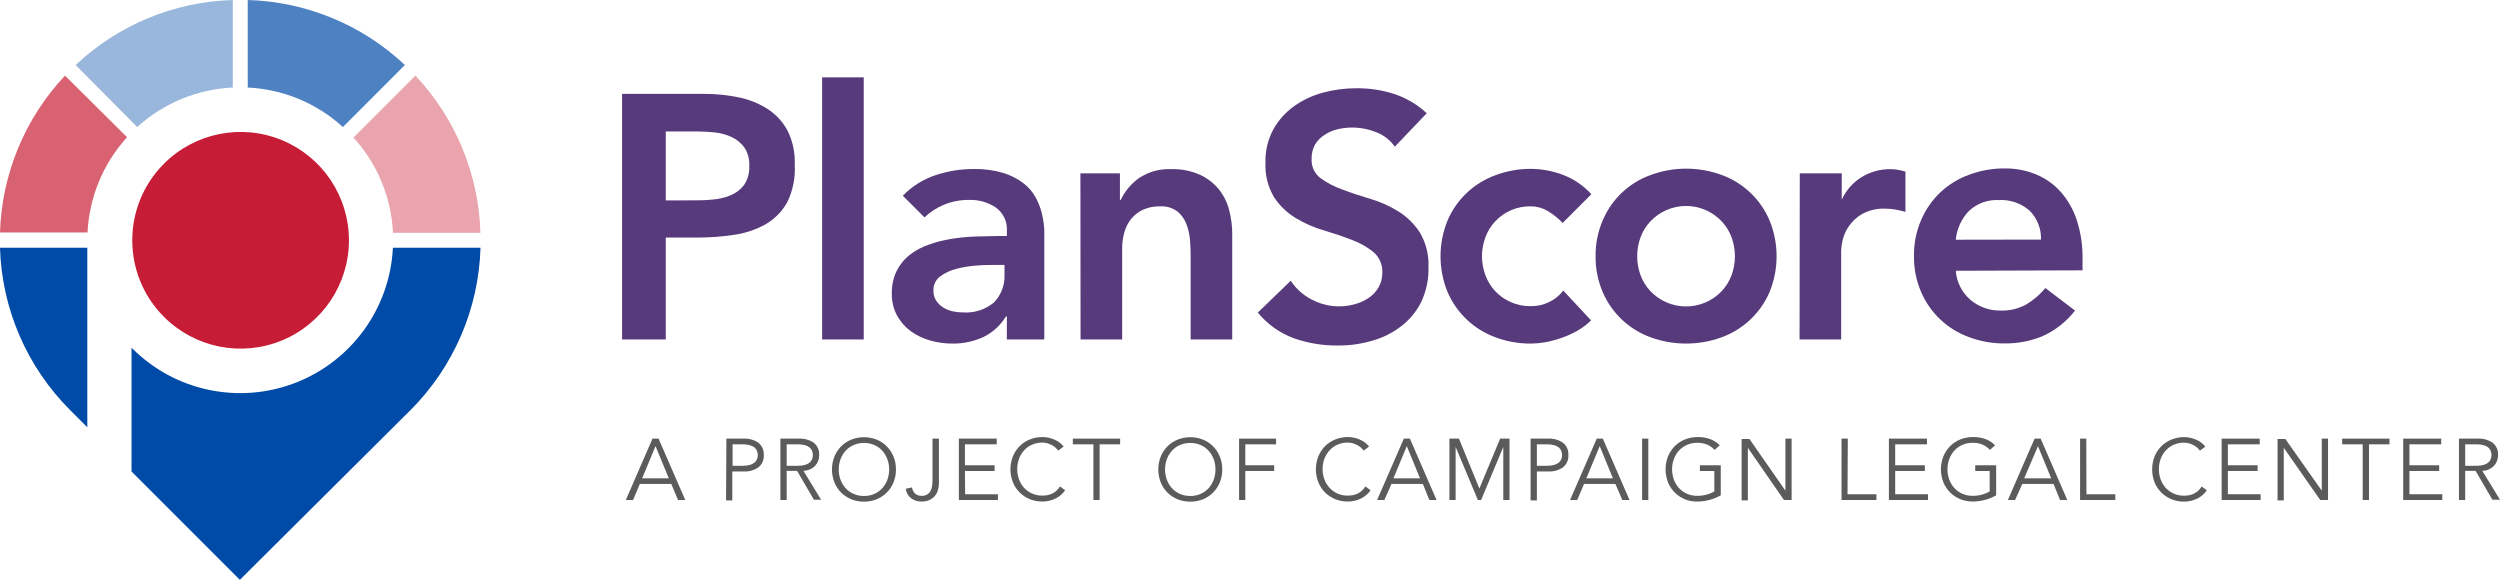
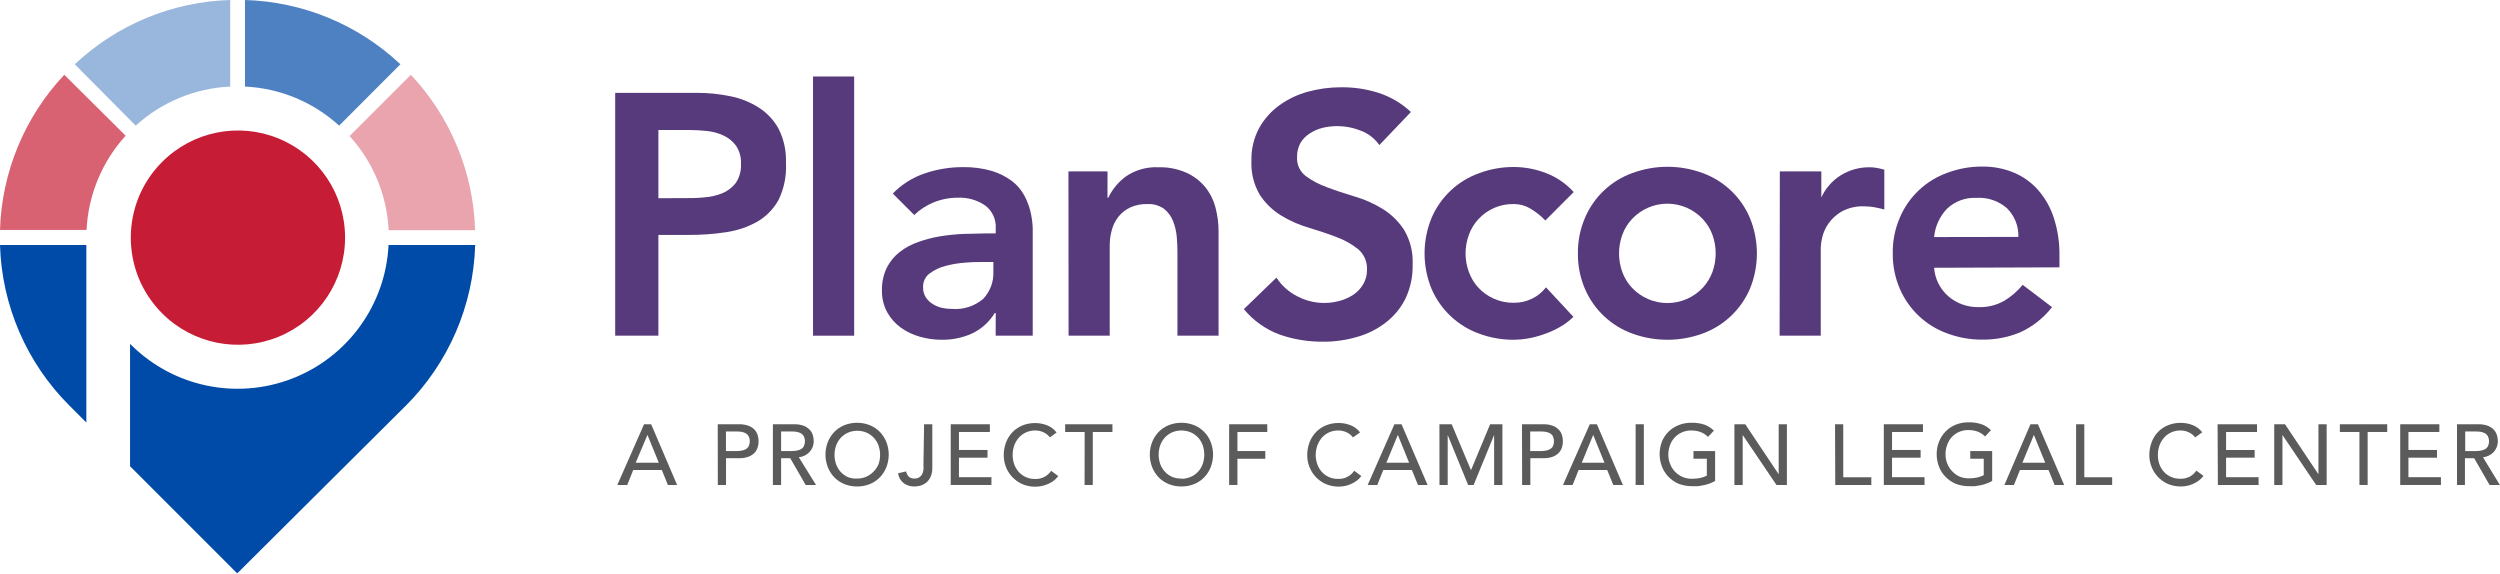
- <svg xmlns="http://www.w3.org/2000/svg" viewBox="0 0 346.14 80.33">
+ <svg xmlns="http://www.w3.org/2000/svg" viewBox="0 0 350.02 80.33">
  <defs>
    <style>
      .cls-1 {
        fill: #573a7b;
      }

      .cls-2 {
        fill: #e9a4ae;
      }

      .cls-2, .cls-3, .cls-4, .cls-5, .cls-6, .cls-7 {
        fill-rule: evenodd;
      }

      .cls-3 {
        fill: #4d81c2;
      }

      .cls-4 {
        fill: #99b7dc;
      }

      .cls-5 {
        fill: #d86172;
      }

      .cls-6 {
        fill: #c71c35;
      }

      .cls-7 {
        fill: #004aa8;
      }

      .cls-8 {
        fill: #5b5b5b;
      }
    </style>
  </defs>
  <g id="Layer_2" data-name="Layer 2">
    <g id="Layer_1-2" data-name="Layer 1">
      <g>
        <path class="cls-1" d="M86.13,13H97.56a22.76,22.76,0,0,1,4.72.48,11.68,11.68,0,0,1,4,1.61,8.16,8.16,0,0,1,2.76,3,9.75,9.75,0,0,1,1,4.72A10.52,10.52,0,0,1,109,28a8,8,0,0,1-3,3.05,12.55,12.55,0,0,1-4.35,1.46,33.14,33.14,0,0,1-5.16.38H92.18V47H86.13Zm9.7,14.74c.86,0,1.76,0,2.69-.1a8.18,8.18,0,0,0,2.57-.57A4.61,4.61,0,0,0,103,25.64a4.35,4.35,0,0,0,.74-2.69,4.21,4.21,0,0,0-.67-2.52A4.57,4.57,0,0,0,101.35,19,7.28,7.28,0,0,0,99,18.34a24.32,24.32,0,0,0-2.5-.14H92.18v9.55Z" />
        <path class="cls-1" d="M113.83,10.71h5.76V47h-5.76Z" />
        <path class="cls-1" d="M139.41,43.83h-.14a7.48,7.48,0,0,1-3.17,2.86,10,10,0,0,1-4.22.88,11.16,11.16,0,0,1-3.1-.43,8.6,8.6,0,0,1-2.69-1.29,6.77,6.77,0,0,1-1.89-2.16,6.17,6.17,0,0,1-.72-3,6.93,6.93,0,0,1,.67-3.19,6.59,6.59,0,0,1,1.8-2.21,9,9,0,0,1,2.62-1.41,17.51,17.51,0,0,1,3.09-.8,29.14,29.14,0,0,1,3.24-.33c1.09,0,2.11-.07,3.07-.07h1.44V32a3.72,3.72,0,0,0-1.49-3.24,6.27,6.27,0,0,0-3.79-1.08,8.91,8.91,0,0,0-3.4.65A8.69,8.69,0,0,0,128,30.1l-3-3a11.14,11.14,0,0,1,4.49-2.83,16.42,16.42,0,0,1,5.31-.87,13.68,13.68,0,0,1,4.13.55,9.18,9.18,0,0,1,2.78,1.42,6.38,6.38,0,0,1,1.7,2,9.37,9.37,0,0,1,.87,2.28,12.84,12.84,0,0,1,.31,2.23c0,.72,0,1.36,0,1.9V47h-5.19Zm-.33-7.15h-1.2c-.8,0-1.7,0-2.69.09a14.59,14.59,0,0,0-2.81.46,6.33,6.33,0,0,0-2.23,1.06,2.29,2.29,0,0,0-.91,1.94,2.47,2.47,0,0,0,.36,1.37,3.17,3.17,0,0,0,.93.93,4.1,4.1,0,0,0,1.3.56,6.42,6.42,0,0,0,1.44.16,6,6,0,0,0,4.39-1.41A5.25,5.25,0,0,0,139.08,38Z" />
        <path class="cls-1" d="M149.59,24h5.47v3.69h.1a8.06,8.06,0,0,1,2.49-3,7.44,7.44,0,0,1,4.56-1.27,9,9,0,0,1,3.91.77,7.33,7.33,0,0,1,2.62,2,7.66,7.66,0,0,1,1.44,2.88,13.09,13.09,0,0,1,.43,3.4V47h-5.76V35.33q0-1-.09-2.13a7.93,7.93,0,0,0-.51-2.21A4.11,4.11,0,0,0,163,29.26a3.67,3.67,0,0,0-2.35-.69,5.54,5.54,0,0,0-2.43.48,4.72,4.72,0,0,0-1.63,1.29,5.21,5.21,0,0,0-.93,1.87,8.07,8.07,0,0,0-.29,2.21V47h-5.76Z" />
        <path class="cls-1" d="M193.12,20.31a5.54,5.54,0,0,0-2.56-2,9,9,0,0,0-3.39-.65,8.63,8.63,0,0,0-2,.24,5.53,5.53,0,0,0-1.77.77A4,4,0,0,0,182.08,20a3.94,3.94,0,0,0-.48,2,3.12,3.12,0,0,0,1.2,2.64,11.58,11.58,0,0,0,3,1.58c1.18.45,2.48.88,3.89,1.3a15.89,15.89,0,0,1,3.89,1.73,9.54,9.54,0,0,1,3,2.93,8.67,8.67,0,0,1,1.2,4.84,10.55,10.55,0,0,1-1,4.78A9.59,9.59,0,0,1,194,45.17a11.59,11.59,0,0,1-4,2,16.48,16.48,0,0,1-4.75.67,18,18,0,0,1-6.1-1,11.79,11.79,0,0,1-5-3.56l4.56-4.41a7.62,7.62,0,0,0,2.91,2.61,8.09,8.09,0,0,0,5.93.65,6.67,6.67,0,0,0,1.92-.86,4.54,4.54,0,0,0,1.39-1.47,3.92,3.92,0,0,0,.53-2,3.57,3.57,0,0,0-1.2-2.88,10.63,10.63,0,0,0-3-1.7c-1.18-.46-2.48-.9-3.89-1.32a16.21,16.21,0,0,1-3.89-1.7,9.48,9.48,0,0,1-3-2.88,8.59,8.59,0,0,1-1.2-4.83,9.16,9.16,0,0,1,1.08-4.56,9.86,9.86,0,0,1,2.83-3.19,12.38,12.38,0,0,1,4-1.9,17.43,17.43,0,0,1,4.61-.62A16.59,16.59,0,0,1,193,13a12.09,12.09,0,0,1,4.54,2.68Z" />
        <path class="cls-1" d="M216.36,30.87a9.54,9.54,0,0,0-2.12-1.68,4.44,4.44,0,0,0-2.25-.62,6.55,6.55,0,0,0-5,2.11,6.4,6.4,0,0,0-1.34,2.21,7.52,7.52,0,0,0,0,5.18,6.48,6.48,0,0,0,3.48,3.74,6.57,6.57,0,0,0,2.83.58,5.64,5.64,0,0,0,2.49-.55,5.45,5.45,0,0,0,2-1.61l3.84,4.13a9.08,9.08,0,0,1-2,1.49,13.39,13.39,0,0,1-2.28,1,14.33,14.33,0,0,1-2.21.56,11.91,11.91,0,0,1-1.82.16,13.77,13.77,0,0,1-4.9-.86,11.52,11.52,0,0,1-6.65-6.26,13.09,13.09,0,0,1,0-9.94,11.43,11.43,0,0,1,6.65-6.26,13.77,13.77,0,0,1,4.9-.87,12.55,12.55,0,0,1,4.44.84,10.05,10.05,0,0,1,3.91,2.67Z" />
        <path class="cls-1" d="M220.92,35.48a12.11,12.11,0,0,1,1-5,11.36,11.36,0,0,1,6.65-6.26,14.21,14.21,0,0,1,9.79,0A11.43,11.43,0,0,1,245,30.51a13.09,13.09,0,0,1,0,9.94,11.52,11.52,0,0,1-6.65,6.26,14.36,14.36,0,0,1-9.79,0,11.44,11.44,0,0,1-6.65-6.26A12.15,12.15,0,0,1,220.92,35.48Zm5.76,0a7.59,7.59,0,0,0,.45,2.59,6.52,6.52,0,0,0,1.35,2.21,6.81,6.81,0,0,0,9.93,0,6.68,6.68,0,0,0,1.35-2.21,7.68,7.68,0,0,0,0-5.18,6.58,6.58,0,0,0-1.35-2.21,6.78,6.78,0,0,0-9.93,0,6.42,6.42,0,0,0-1.35,2.21A7.55,7.55,0,0,0,226.68,35.48Z" />
        <path class="cls-1" d="M249.19,24H255v3.65H255a7.14,7.14,0,0,1,2.74-3.12,7.52,7.52,0,0,1,4.08-1.11,5.07,5.07,0,0,1,1,.1,10.17,10.17,0,0,1,1,.24v5.57c-.48-.13-.95-.24-1.41-.32a8.1,8.1,0,0,0-1.37-.12,6.12,6.12,0,0,0-3.24.75A5.76,5.76,0,0,0,256,31.3a5.65,5.65,0,0,0-.87,1.92,7.43,7.43,0,0,0-.21,1.44V47h-5.76Z" />
        <path class="cls-1" d="M270.79,37.49a5.86,5.86,0,0,0,2,4A6.32,6.32,0,0,0,277,43a6.86,6.86,0,0,0,3.62-.89,10.13,10.13,0,0,0,2.57-2.23L287.3,43a11.86,11.86,0,0,1-4.51,3.55,13.4,13.4,0,0,1-5.24,1,13.71,13.71,0,0,1-4.89-.86A11.44,11.44,0,0,1,266,40.45a12.15,12.15,0,0,1-1-5,12.11,12.11,0,0,1,1-5,11.36,11.36,0,0,1,6.65-6.26,13.72,13.72,0,0,1,4.89-.87,11.24,11.24,0,0,1,4.4.84,9.39,9.39,0,0,1,3.4,2.43,11.09,11.09,0,0,1,2.21,3.91,16.51,16.51,0,0,1,.79,5.35v1.58Zm11.8-4.32a5.41,5.41,0,0,0-1.58-4,5.92,5.92,0,0,0-4.27-1.47,5.62,5.62,0,0,0-4.11,1.49,6.65,6.65,0,0,0-1.84,4Z" />
      </g>
      <g>
        <path class="cls-2" d="M54.41,32.23a21,21,0,0,0-5.47-13.18l8.58-8.58a33.18,33.18,0,0,1,9,21.76Z" />
        <path class="cls-3" d="M47.48,17.59A21,21,0,0,0,34.3,12.12V0A33.13,33.13,0,0,1,56.06,9Z" />
        <path class="cls-4" d="M10.47,9A33.18,33.18,0,0,1,32.23,0V12.12A21.11,21.11,0,0,0,19,17.59Z" />
        <path class="cls-5" d="M17.59,19a21.08,21.08,0,0,0-5.47,13.19H0A33.18,33.18,0,0,1,9,10.47Z" />
        <path class="cls-6" d="M22.68,22.69a15,15,0,1,1,0,21.16A15,15,0,0,1,22.68,22.69Z" />
        <g>
          <path class="cls-7" d="M12.09,59.16V34.3H0A33.14,33.14,0,0,0,9.73,56.8l.19.19h0Z" />
          <path class="cls-7" d="M66.53,34.3H54.4A21.16,21.16,0,0,1,18.3,48.23l-.09-.09V65.28l15,15L56.61,57h0l.2-.19A33.19,33.19,0,0,0,66.53,34.3Z" />
        </g>
      </g>
      <g>
-         <path class="cls-8" d="M87.65,69.23h-1l3.69-8.5h.84l3.7,8.5h-1L92.94,67H88.59Zm1.26-3H92.6l-1.84-4.46Z" />
-         <path class="cls-8" d="M100.57,60.73H103a3.29,3.29,0,0,1,2,.57,2,2,0,0,1,.75,1.7,2,2,0,0,1-.75,1.71,3.29,3.29,0,0,1-2,.57h-1.61v4h-.86Zm.86,3.76h1.39a3.45,3.45,0,0,0,1-.12,1.82,1.82,0,0,0,.64-.32,1.14,1.14,0,0,0,.35-.47,1.56,1.56,0,0,0,0-1.15,1.24,1.24,0,0,0-.35-.48,1.66,1.66,0,0,0-.64-.31,3.45,3.45,0,0,0-1-.12h-1.39Z" />
-         <path class="cls-8" d="M108.92,69.23h-.87v-8.5h2.62a3.33,3.33,0,0,1,2,.57,2,2,0,0,1,.75,1.7,2.12,2.12,0,0,1-.56,1.49,2.35,2.35,0,0,1-1.62.7l2.45,4h-1l-2.33-4h-1.44Zm0-4.74h1.53a3.45,3.45,0,0,0,1-.12,1.82,1.82,0,0,0,.64-.32,1.14,1.14,0,0,0,.35-.47,1.56,1.56,0,0,0,0-1.15,1.24,1.24,0,0,0-.35-.48,1.66,1.66,0,0,0-.64-.31,3.45,3.45,0,0,0-1-.12h-1.53Z" />
-         <path class="cls-8" d="M124.05,65a4.57,4.57,0,0,1-.34,1.79,4.23,4.23,0,0,1-.93,1.41,4.39,4.39,0,0,1-1.4.93,4.86,4.86,0,0,1-3.52,0,4.51,4.51,0,0,1-1.4-.93,4.23,4.23,0,0,1-.93-1.41,4.88,4.88,0,0,1,0-3.58,4.23,4.23,0,0,1,.93-1.41,4.18,4.18,0,0,1,1.4-.93,4.73,4.73,0,0,1,3.52,0,4.09,4.09,0,0,1,1.4.93,4.23,4.23,0,0,1,.93,1.41A4.53,4.53,0,0,1,124.05,65Zm-.94,0a4.08,4.08,0,0,0-.24-1.4,3.62,3.62,0,0,0-.69-1.17,3.25,3.25,0,0,0-1.09-.8,3.48,3.48,0,0,0-1.47-.3,3.43,3.43,0,0,0-1.46.3,3.29,3.29,0,0,0-1.1.8,3.62,3.62,0,0,0-.69,1.17,4.08,4.08,0,0,0-.24,1.4,4.12,4.12,0,0,0,.24,1.4,3.62,3.62,0,0,0,.69,1.17,3.37,3.37,0,0,0,2.56,1.1,3.48,3.48,0,0,0,1.47-.3,3.39,3.39,0,0,0,1.09-.8,3.62,3.62,0,0,0,.69-1.17A4.12,4.12,0,0,0,123.11,65Z" />
-         <path class="cls-8" d="M126.26,67.49a1.69,1.69,0,0,0,.44.85,1.26,1.26,0,0,0,.91.31,1.34,1.34,0,0,0,.76-.19,1.25,1.25,0,0,0,.46-.48,2,2,0,0,0,.22-.67,4.9,4.9,0,0,0,.06-.77V60.73H130V66.9a3.39,3.39,0,0,1-.12.88,2.14,2.14,0,0,1-.39.82,2.32,2.32,0,0,1-.74.6,2.41,2.41,0,0,1-1.14.24,2.33,2.33,0,0,1-1.46-.45,2,2,0,0,1-.74-1.32Z" />
-         <path class="cls-8" d="M133.63,68.43h4.54v.8h-5.41v-8.5H138v.79h-4.4v2.9h4.11v.79h-4.11Z" />
-         <path class="cls-8" d="M147.47,67.88a3,3,0,0,1-.53.61,3,3,0,0,1-.73.5,4.08,4.08,0,0,1-1.88.45,4.63,4.63,0,0,1-1.76-.33,4.39,4.39,0,0,1-1.4-.93,4.23,4.23,0,0,1-.93-1.41,4.88,4.88,0,0,1,0-3.58,4.23,4.23,0,0,1,.93-1.41,4.09,4.09,0,0,1,1.4-.93,4.64,4.64,0,0,1,1.76-.34,4.21,4.21,0,0,1,1.58.32,3.23,3.23,0,0,1,1.36,1l-.76.56a1.85,1.85,0,0,0-.36-.41,3,3,0,0,0-.52-.36,3.6,3.6,0,0,0-.63-.25,2.57,2.57,0,0,0-.67-.09,3.43,3.43,0,0,0-1.46.3,3.19,3.19,0,0,0-1.1.8,3.62,3.62,0,0,0-.69,1.17,4.08,4.08,0,0,0-.24,1.4,4.12,4.12,0,0,0,.24,1.4,3.62,3.62,0,0,0,.69,1.17,3.32,3.32,0,0,0,1.1.8,3.43,3.43,0,0,0,1.46.3,3.79,3.79,0,0,0,.67-.06,3,3,0,0,0,.64-.2,2.38,2.38,0,0,0,.6-.39,3,3,0,0,0,.53-.62Z" />
-         <path class="cls-8" d="M152.25,69.23h-.86V61.52h-2.85v-.79h6.55v.79h-2.84Z" />
-         <path class="cls-8" d="M169.23,65a4.57,4.57,0,0,1-.34,1.79,4.23,4.23,0,0,1-.93,1.41,4.39,4.39,0,0,1-1.4.93,4.86,4.86,0,0,1-3.52,0,4.39,4.39,0,0,1-1.4-.93,4.23,4.23,0,0,1-.93-1.41,4.88,4.88,0,0,1,0-3.58,4.23,4.23,0,0,1,.93-1.41,4.09,4.09,0,0,1,1.4-.93,4.73,4.73,0,0,1,3.52,0,4.09,4.09,0,0,1,1.4.93,4.23,4.23,0,0,1,.93,1.41A4.53,4.53,0,0,1,169.23,65Zm-.94,0a4.08,4.08,0,0,0-.24-1.4,3.62,3.62,0,0,0-.69-1.17,3.25,3.25,0,0,0-1.09-.8,3.48,3.48,0,0,0-1.47-.3,3.43,3.43,0,0,0-1.46.3,3.19,3.19,0,0,0-1.1.8,3.62,3.62,0,0,0-.69,1.17,4.08,4.08,0,0,0-.24,1.4,4.12,4.12,0,0,0,.24,1.4,3.62,3.62,0,0,0,.69,1.17,3.32,3.32,0,0,0,1.1.8,3.43,3.43,0,0,0,1.46.3,3.48,3.48,0,0,0,1.47-.3,3.39,3.39,0,0,0,1.09-.8,3.62,3.62,0,0,0,.69-1.17A4.12,4.12,0,0,0,168.29,65Z" />
-         <path class="cls-8" d="M172.42,69.23h-.86v-8.5h5.12v.79h-4.26v2.9h4v.79h-4Z" />
-         <path class="cls-8" d="M189.76,67.88a3,3,0,0,1-.53.61,3.14,3.14,0,0,1-.73.5,4,4,0,0,1-.88.33,4.09,4.09,0,0,1-1,.12,4.63,4.63,0,0,1-1.76-.33,4.55,4.55,0,0,1-1.41-.93,4.36,4.36,0,0,1-.92-1.41,4.88,4.88,0,0,1,0-3.58,4.36,4.36,0,0,1,.92-1.41,4.23,4.23,0,0,1,1.41-.93,4.64,4.64,0,0,1,1.76-.34,4.25,4.25,0,0,1,1.58.32,3.23,3.23,0,0,1,1.36,1l-.76.56a2.57,2.57,0,0,0-.36-.41,3.41,3.41,0,0,0-.52-.36,4.35,4.35,0,0,0-.63-.25,2.57,2.57,0,0,0-.67-.09,3.45,3.45,0,0,0-1.47.3,3.25,3.25,0,0,0-1.09.8,3.65,3.65,0,0,0-.7,1.17,4.08,4.08,0,0,0-.24,1.4,4.12,4.12,0,0,0,.24,1.4,3.65,3.65,0,0,0,.7,1.17,3.39,3.39,0,0,0,1.09.8,3.45,3.45,0,0,0,1.47.3,3.68,3.68,0,0,0,.66-.06,3,3,0,0,0,.65-.2,2.8,2.8,0,0,0,.6-.39,2.94,2.94,0,0,0,.52-.62Z" />
-         <path class="cls-8" d="M191.67,69.23h-1l3.7-8.5h.84l3.69,8.5h-1L197,67h-4.34Zm1.26-3h3.68l-1.83-4.46Z" />
-         <path class="cls-8" d="M204.83,67.64l2.87-6.91H209v8.5h-.86V61.88h0l-3.07,7.35h-.45l-3.08-7.35h0v7.35h-.86v-8.5H202Z" />
-         <path class="cls-8" d="M211.92,60.73h2.48a3.29,3.29,0,0,1,2,.57,2,2,0,0,1,.75,1.7,2,2,0,0,1-.75,1.71,3.29,3.29,0,0,1-2,.57h-1.61v4h-.87Zm.87,3.76h1.39a3.5,3.5,0,0,0,1-.12,1.82,1.82,0,0,0,.64-.32,1.14,1.14,0,0,0,.35-.47,1.56,1.56,0,0,0,0-1.15,1.24,1.24,0,0,0-.35-.48,1.66,1.66,0,0,0-.64-.31,3.5,3.5,0,0,0-1-.12h-1.39Z" />
-         <path class="cls-8" d="M218.38,69.23h-1l3.7-8.5h.84l3.7,8.5h-1L223.66,67h-4.34Zm1.26-3h3.68l-1.83-4.46Z" />
-         <path class="cls-8" d="M228.22,69.23h-.86v-8.5h.86Z" />
-         <path class="cls-8" d="M237.4,62.29a3.29,3.29,0,0,0-1-.72,3.38,3.38,0,0,0-1.39-.26,3.45,3.45,0,0,0-1.47.3,3.29,3.29,0,0,0-1.1.8,3.62,3.62,0,0,0-.69,1.17,4.08,4.08,0,0,0-.24,1.4,4.12,4.12,0,0,0,.24,1.4,3.62,3.62,0,0,0,.69,1.17,3.37,3.37,0,0,0,2.57,1.1,4.73,4.73,0,0,0,1.26-.16,4.68,4.68,0,0,0,1.09-.44V65.21h-2v-.79h2.89v4.16a6.16,6.16,0,0,1-1.58.64,6.37,6.37,0,0,1-1.63.22,4.27,4.27,0,0,1-4.1-2.67,5,5,0,0,1,0-3.58,4.55,4.55,0,0,1,.93-1.41,4.23,4.23,0,0,1,1.41-.93,4.6,4.6,0,0,1,1.76-.34,4.82,4.82,0,0,1,1.75.29,3.65,3.65,0,0,1,1.32.85Z" />
-         <path class="cls-8" d="M247.2,67.93h0v-7.2h.86v8.5H247L242,62h0v7.28h-.86v-8.5h1.08Z" />
-         <path class="cls-8" d="M255.8,68.43h4v.8h-4.83v-8.5h.87Z" />
-         <path class="cls-8" d="M262.4,68.43h4.54v.8h-5.41v-8.5h5.27v.79h-4.4v2.9h4.11v.79H262.4Z" />
-         <path class="cls-8" d="M275.52,62.29a3.18,3.18,0,0,0-1-.72,3.35,3.35,0,0,0-1.39-.26,3.43,3.43,0,0,0-1.46.3,3.19,3.19,0,0,0-1.1.8,3.62,3.62,0,0,0-.69,1.17,4.08,4.08,0,0,0-.24,1.4,4.12,4.12,0,0,0,.24,1.4,3.62,3.62,0,0,0,.69,1.17,3.32,3.32,0,0,0,1.1.8,3.43,3.43,0,0,0,1.46.3,4.86,4.86,0,0,0,1.27-.16,4.78,4.78,0,0,0,1.08-.44V65.21h-2v-.79h2.9v4.16a6.31,6.31,0,0,1-1.58.64,6.45,6.45,0,0,1-1.64.22,4.63,4.63,0,0,1-1.76-.33,4.39,4.39,0,0,1-1.4-.93,4.23,4.23,0,0,1-.93-1.41,4.88,4.88,0,0,1,0-3.58,4.23,4.23,0,0,1,.93-1.41,4.09,4.09,0,0,1,1.4-.93,4.64,4.64,0,0,1,1.76-.34,4.88,4.88,0,0,1,1.76.29,3.61,3.61,0,0,1,1.31.85Z" />
-         <path class="cls-8" d="M279,69.23h-1l3.7-8.5h.84l3.69,8.5h-1L284.32,67H280Zm1.26-3H284l-1.83-4.46Z" />
-         <path class="cls-8" d="M288.88,68.43h4v.8H288v-8.5h.86Z" />
-         <path class="cls-8" d="M305.55,67.88A3.54,3.54,0,0,1,304.29,69a4.09,4.09,0,0,1-.89.33,4,4,0,0,1-1,.12,4.4,4.4,0,0,1-3.16-1.26,4.38,4.38,0,0,1-.93-1.41,5,5,0,0,1,0-3.58,4.38,4.38,0,0,1,.93-1.41,4.23,4.23,0,0,1,1.41-.93,4.59,4.59,0,0,1,1.75-.34,4.3,4.3,0,0,1,1.59.32,3.14,3.14,0,0,1,1.35,1l-.75.56a2.57,2.57,0,0,0-.36-.41,3.51,3.51,0,0,0-.53-.36,3.6,3.6,0,0,0-.63-.25,2.52,2.52,0,0,0-.67-.09,3.43,3.43,0,0,0-1.46.3,3.29,3.29,0,0,0-1.1.8,3.62,3.62,0,0,0-.69,1.17,4.08,4.08,0,0,0-.24,1.4,4.12,4.12,0,0,0,.24,1.4,3.62,3.62,0,0,0,.69,1.17,3.37,3.37,0,0,0,2.56,1.1,3.71,3.71,0,0,0,.67-.06,3.23,3.23,0,0,0,.65-.2,2.8,2.8,0,0,0,.6-.39,3.28,3.28,0,0,0,.52-.62Z" />
-         <path class="cls-8" d="M308.46,68.43H313v.8H307.6v-8.5h5.27v.79h-4.41v2.9h4.12v.79h-4.12Z" />
-         <path class="cls-8" d="M321.46,67.93h0v-7.2h.87v8.5h-1.08L316.2,62h0v7.28h-.86v-8.5h1.08Z" />
-         <path class="cls-8" d="M328,69.23h-.87V61.52h-2.84v-.79h6.55v.79H328Z" />
-         <path class="cls-8" d="M333.6,68.43h4.55v.8h-5.41v-8.5H338v.79H333.6v2.9h4.12v.79H333.6Z" />
-         <path class="cls-8" d="M341.32,69.23h-.86v-8.5h2.61a3.31,3.31,0,0,1,2.05.57,2,2,0,0,1,.75,1.7,2.12,2.12,0,0,1-.56,1.49,2.35,2.35,0,0,1-1.62.7l2.45,4h-1.05l-2.33-4h-1.44Zm0-4.74h1.54a3.38,3.38,0,0,0,1-.12,1.88,1.88,0,0,0,.65-.32,1.12,1.12,0,0,0,.34-.47,1.4,1.4,0,0,0,.11-.58,1.38,1.38,0,0,0-.11-.57,1.21,1.21,0,0,0-.34-.48,1.71,1.71,0,0,0-.65-.31,3.38,3.38,0,0,0-1-.12h-1.54Z" />
+         <path class="cls-8" d="M90.17,59.4h1l3.63,8.5H93.51l-.85-2.1h-4l-.84,2.1H86.43Zm2.07,5.39-1.59-3.9h0L89,64.79Z" />
+         <path class="cls-8" d="M100.49,59.4h3a3.64,3.64,0,0,1,1.34.22,2.3,2.3,0,0,1,.84.57,1.94,1.94,0,0,1,.42.77,3,3,0,0,1,.12.82,3,3,0,0,1-.12.82,2,2,0,0,1-.42.77,2.29,2.29,0,0,1-.84.56,3.44,3.44,0,0,1-1.34.22h-1.84V67.9h-1.15Zm1.15,3.75h1.52a3.68,3.68,0,0,0,.66-.06,1.59,1.59,0,0,0,.59-.2,1,1,0,0,0,.41-.41,1.61,1.61,0,0,0,0-1.4,1.1,1.1,0,0,0-.41-.42,2,2,0,0,0-.59-.2,4.89,4.89,0,0,0-.66-.05h-1.52Z" />
+         <path class="cls-8" d="M108.21,59.4h3a3.64,3.64,0,0,1,1.34.22,2.26,2.26,0,0,1,.83.57,1.84,1.84,0,0,1,.43.77,3,3,0,0,1,.12.82,2.29,2.29,0,0,1-.14.78,2.2,2.2,0,0,1-.42.69,2.38,2.38,0,0,1-1.53.77l2.41,3.88H112.8l-2.16-3.75h-1.28V67.9h-1.15Zm1.15,3.75h1.51a3.71,3.71,0,0,0,.67-.06,1.65,1.65,0,0,0,.59-.2,1,1,0,0,0,.41-.41,1.61,1.61,0,0,0,0-1.4,1.1,1.1,0,0,0-.41-.42,2.16,2.16,0,0,0-.59-.2,4.91,4.91,0,0,0-.67-.05h-1.51Z" />
+         <path class="cls-8" d="M120,68.11a4.57,4.57,0,0,1-1.79-.34,4.11,4.11,0,0,1-1.4-.94,4.44,4.44,0,0,1-.91-1.42,4.86,4.86,0,0,1,0-3.52,4.44,4.44,0,0,1,.91-1.42,4.26,4.26,0,0,1,1.4-.94,4.88,4.88,0,0,1,3.58,0,4.26,4.26,0,0,1,1.4.94,4.44,4.44,0,0,1,.91,1.42,4.86,4.86,0,0,1,0,3.52,4.44,4.44,0,0,1-.91,1.42,4.11,4.11,0,0,1-1.4.94A4.57,4.57,0,0,1,120,68.11ZM120,67a3.11,3.11,0,0,0,1.32-.27,3.2,3.2,0,0,0,1-.72A3.35,3.35,0,0,0,123,65a4,4,0,0,0,0-2.62,3.35,3.35,0,0,0-.65-1.08,3.2,3.2,0,0,0-1-.72,3.36,3.36,0,0,0-2.64,0,3.2,3.2,0,0,0-1,.72,3.35,3.35,0,0,0-.65,1.08,4,4,0,0,0,0,2.62,3.35,3.35,0,0,0,.65,1.08,3.2,3.2,0,0,0,1,.72A3.11,3.11,0,0,0,120,67Z" />
+         <path class="cls-8" d="M129.38,59.4h1.15v6.07a3.1,3.1,0,0,1-.25,1.32,2.24,2.24,0,0,1-.63.8,2.39,2.39,0,0,1-.81.41,3,3,0,0,1-.8.11,2.42,2.42,0,0,1-1.51-.46,2.09,2.09,0,0,1-.79-1.39l1.13-.26a1.35,1.35,0,0,0,.39.76A1.12,1.12,0,0,0,128,67a1.26,1.26,0,0,0,.69-.16,1.15,1.15,0,0,0,.41-.44,2,2,0,0,0,.19-.62,5.52,5.52,0,0,0,0-.71Z" />
+         <path class="cls-8" d="M133.11,59.4h5.48v1.08h-4.33V63h4v1.08h-4v2.73h4.55V67.9h-5.7Z" />
+         <path class="cls-8" d="M147,61.24a2.39,2.39,0,0,0-.91-.72,2.7,2.7,0,0,0-1.14-.25,3.05,3.05,0,0,0-1.3.27,2.9,2.9,0,0,0-1,.73,3.37,3.37,0,0,0-.65,1.1,4,4,0,0,0-.22,1.35A3.8,3.8,0,0,0,142,65a3.29,3.29,0,0,0,.62,1.06,3,3,0,0,0,2.33,1,2.57,2.57,0,0,0,2.22-1.14l1,.74-.34.38a3.66,3.66,0,0,1-.64.49,5,5,0,0,1-1,.43,4.61,4.61,0,0,1-3.11-.2,4.4,4.4,0,0,1-1.38-1,4.27,4.27,0,0,1-.87-1.41,4.4,4.4,0,0,1-.3-1.59,5.16,5.16,0,0,1,.32-1.82,4.47,4.47,0,0,1,.91-1.44,4.16,4.16,0,0,1,1.4-.94,4.73,4.73,0,0,1,1.8-.33,4.52,4.52,0,0,1,1.65.32,3.06,3.06,0,0,1,1.32,1Z" />
+         <path class="cls-8" d="M151.86,60.48h-2.73V59.4h6.62v1.08H153V67.9h-1.15Z" />
+         <path class="cls-8" d="M165.41,68.11a4.57,4.57,0,0,1-1.79-.34,4.11,4.11,0,0,1-1.4-.94,4.44,4.44,0,0,1-.91-1.42,4.86,4.86,0,0,1,0-3.52,4.44,4.44,0,0,1,.91-1.42,4.26,4.26,0,0,1,1.4-.94,4.88,4.88,0,0,1,3.58,0,4.15,4.15,0,0,1,2.31,2.36,4.86,4.86,0,0,1,0,3.52,4.27,4.27,0,0,1-.91,1.42,4.11,4.11,0,0,1-1.4.94A4.57,4.57,0,0,1,165.41,68.11Zm0-1.08a3.11,3.11,0,0,0,1.32-.27,3.07,3.07,0,0,0,1.66-1.8,4,4,0,0,0,0-2.62,3.07,3.07,0,0,0-1.66-1.8,3.36,3.36,0,0,0-2.64,0,3.2,3.2,0,0,0-1,.72,3.35,3.35,0,0,0-.65,1.08,4,4,0,0,0,0,2.62,3.35,3.35,0,0,0,.65,1.08,3.2,3.2,0,0,0,1,.72A3.11,3.11,0,0,0,165.41,67Z" />
+         <path class="cls-8" d="M172.09,59.4h5.34v1.08h-4.18v2.67h3.9v1.08h-3.9V67.9h-1.16Z" />
+         <path class="cls-8" d="M189.43,61.24a2.39,2.39,0,0,0-.91-.72,2.7,2.7,0,0,0-1.14-.25,3,3,0,0,0-2.3,1,3.53,3.53,0,0,0-.64,1.1,4,4,0,0,0-.23,1.35,3.81,3.81,0,0,0,.22,1.27,3.12,3.12,0,0,0,.62,1.06,3,3,0,0,0,2.33,1,2.57,2.57,0,0,0,2.22-1.14l1,.74a4.92,4.92,0,0,1-.33.38,3.66,3.66,0,0,1-.64.49,5,5,0,0,1-.95.43,4.61,4.61,0,0,1-3.11-.2,4.4,4.4,0,0,1-1.38-1,4.27,4.27,0,0,1-.87-1.41,4.4,4.4,0,0,1-.3-1.59,5.16,5.16,0,0,1,.32-1.82,4.47,4.47,0,0,1,.91-1.44,4.16,4.16,0,0,1,1.4-.94,4.73,4.73,0,0,1,1.8-.33,4.52,4.52,0,0,1,1.65.32,3.06,3.06,0,0,1,1.32,1Z" />
+         <path class="cls-8" d="M195.23,59.4h1l3.64,8.5h-1.34l-.86-2.1h-4l-.84,2.1h-1.34Zm2.06,5.39-1.58-3.9h0l-1.61,3.9Z" />
+         <path class="cls-8" d="M201.53,59.4h1.72l2.7,6.43h0l2.68-6.43h1.72v8.5h-1.16v-7h0l-2.87,7h-.77l-2.86-7h0v7h-1.15Z" />
+         <path class="cls-8" d="M213.09,59.4h3a3.66,3.66,0,0,1,1.35.22,2.26,2.26,0,0,1,.83.57,1.84,1.84,0,0,1,.43.77,3,3,0,0,1,.12.82,3,3,0,0,1-.12.82,1.91,1.91,0,0,1-.43.77,2.25,2.25,0,0,1-.83.56,3.46,3.46,0,0,1-1.35.22h-1.83V67.9h-1.15Zm1.15,3.75h1.51a3.79,3.79,0,0,0,.67-.06,1.54,1.54,0,0,0,.58-.2,1,1,0,0,0,.42-.41,1.71,1.71,0,0,0,0-1.4,1.06,1.06,0,0,0-.42-.42,2,2,0,0,0-.58-.2,5,5,0,0,0-.67-.05h-1.51Z" />
+         <path class="cls-8" d="M222.58,59.4h1l3.64,8.5h-1.35l-.85-2.1h-4l-.84,2.1h-1.35Zm2.06,5.39-1.58-3.9h0l-1.6,3.9Z" />
+         <path class="cls-8" d="M229,59.4h1.15v8.5H229Z" />
+         <path class="cls-8" d="M240.13,63.15v4.18a3.8,3.8,0,0,1-.7.34,7.27,7.27,0,0,1-.83.25c-.28.06-.57.11-.86.15a8,8,0,0,1-.82,0,5.11,5.11,0,0,1-1.93-.35,4.43,4.43,0,0,1-1.43-1,4.24,4.24,0,0,1-.88-1.42,4.86,4.86,0,0,1,0-3.47A4.15,4.15,0,0,1,235,59.53a4.53,4.53,0,0,1,1.79-.34,5.24,5.24,0,0,1,1.92.29,3.75,3.75,0,0,1,1.25.81l-.82.88a3,3,0,0,0-1.12-.71,3.86,3.86,0,0,0-1.23-.19,3.11,3.11,0,0,0-1.32.27,3.07,3.07,0,0,0-1.66,1.8,3.8,3.8,0,0,0-.23,1.31,3.48,3.48,0,0,0,.26,1.34,3.23,3.23,0,0,0,.69,1.07,3.33,3.33,0,0,0,1.05.72,3.27,3.27,0,0,0,1.3.25,5.38,5.38,0,0,0,1.16-.11,3.36,3.36,0,0,0,.93-.33V64.23H237.1V63.15Z" />
+         <path class="cls-8" d="M242.83,59.4h1.52l4.68,7h0v-7h1.15v8.5h-1.46l-4.73-7h0v7h-1.16Z" />
+         <path class="cls-8" d="M256.92,59.4h1.15v7.42H262V67.9h-5.05Z" />
+         <path class="cls-8" d="M263.75,59.4h5.48v1.08H264.9V63h4v1.08h-4v2.73h4.55V67.9h-5.7Z" />
+         <path class="cls-8" d="M278.92,63.15v4.18a4.25,4.25,0,0,1-.71.34,7.1,7.1,0,0,1-.82.25c-.29.06-.57.11-.87.15a7.88,7.88,0,0,1-.82,0,5,5,0,0,1-1.92-.35,4.33,4.33,0,0,1-1.43-1,4.11,4.11,0,0,1-.89-1.42,4.89,4.89,0,0,1-.31-1.71,4.63,4.63,0,0,1,.33-1.76,4.3,4.3,0,0,1,.92-1.42,4.11,4.11,0,0,1,1.39-.94,4.57,4.57,0,0,1,1.79-.34,5.17,5.17,0,0,1,1.92.29,3.65,3.65,0,0,1,1.25.81l-.82.88a3.08,3.08,0,0,0-1.11-.71,3.92,3.92,0,0,0-1.24-.19,3.11,3.11,0,0,0-1.32.27,3.2,3.2,0,0,0-1,.72,3.16,3.16,0,0,0-.64,1.08,3.58,3.58,0,0,0-.23,1.31,3.47,3.47,0,0,0,.25,1.34,3.26,3.26,0,0,0,.7,1.07,3.18,3.18,0,0,0,1,.72,3.32,3.32,0,0,0,1.31.25,5.44,5.44,0,0,0,1.16-.11,3.61,3.61,0,0,0,.93-.33V64.23h-1.89V63.15Z" />
+         <path class="cls-8" d="M284.28,59.4h1.05L289,67.9h-1.34l-.85-2.1h-4l-.84,2.1h-1.34Zm2.07,5.39-1.59-3.9h0l-1.61,3.9Z" />
+         <path class="cls-8" d="M290.67,59.4h1.15v7.42h3.9V67.9h-5.05Z" />
+         <path class="cls-8" d="M307.35,61.24a2.43,2.43,0,0,0-.92-.72,2.63,2.63,0,0,0-1.14-.25,3.05,3.05,0,0,0-1.3.27,2.9,2.9,0,0,0-1,.73,3.56,3.56,0,0,0-.65,1.1,4,4,0,0,0-.22,1.35,3.8,3.8,0,0,0,.21,1.27,3.14,3.14,0,0,0,.63,1.06,3,3,0,0,0,1,.72,3.16,3.16,0,0,0,1.33.26,2.57,2.57,0,0,0,2.22-1.14l1,.74-.34.38a3.66,3.66,0,0,1-.64.49,5,5,0,0,1-.95.43,4.61,4.61,0,0,1-3.11-.2,4.4,4.4,0,0,1-1.38-1,4.27,4.27,0,0,1-.87-1.41,4.4,4.4,0,0,1-.3-1.59,5,5,0,0,1,.33-1.82,4.05,4.05,0,0,1,2.3-2.38,4.73,4.73,0,0,1,1.8-.33,4.52,4.52,0,0,1,1.65.32,3.15,3.15,0,0,1,1.33,1Z" />
+         <path class="cls-8" d="M310.48,59.4H316v1.08h-4.33V63h4v1.08h-4v2.73h4.55V67.9h-5.7Z" />
+         <path class="cls-8" d="M318.41,59.4h1.51l4.68,7h0v-7h1.15v8.5h-1.47l-4.72-7h0v7h-1.15Z" />
+         <path class="cls-8" d="M330.34,60.48H327.6V59.4h6.63v1.08h-2.74V67.9h-1.15Z" />
+         <path class="cls-8" d="M336.05,59.4h5.48v1.08H337.2V63h4v1.08h-4v2.73h4.55V67.9h-5.7Z" />
+         <path class="cls-8" d="M344,59.4h3a3.64,3.64,0,0,1,1.34.22,2.3,2.3,0,0,1,.84.57,1.94,1.94,0,0,1,.42.77,3,3,0,0,1,.12.82,2.07,2.07,0,0,1-.14.78,2.18,2.18,0,0,1-.41.69,2.38,2.38,0,0,1-1.53.77L350,67.9h-1.44l-2.16-3.75h-1.29V67.9H344Zm1.15,3.75h1.52a3.68,3.68,0,0,0,.66-.06,1.59,1.59,0,0,0,.59-.2,1,1,0,0,0,.41-.41,1.61,1.61,0,0,0,0-1.4,1.1,1.1,0,0,0-.41-.42,2,2,0,0,0-.59-.2,4.89,4.89,0,0,0-.66-.05h-1.52Z" />
      </g>
    </g>
  </g>
</svg>
